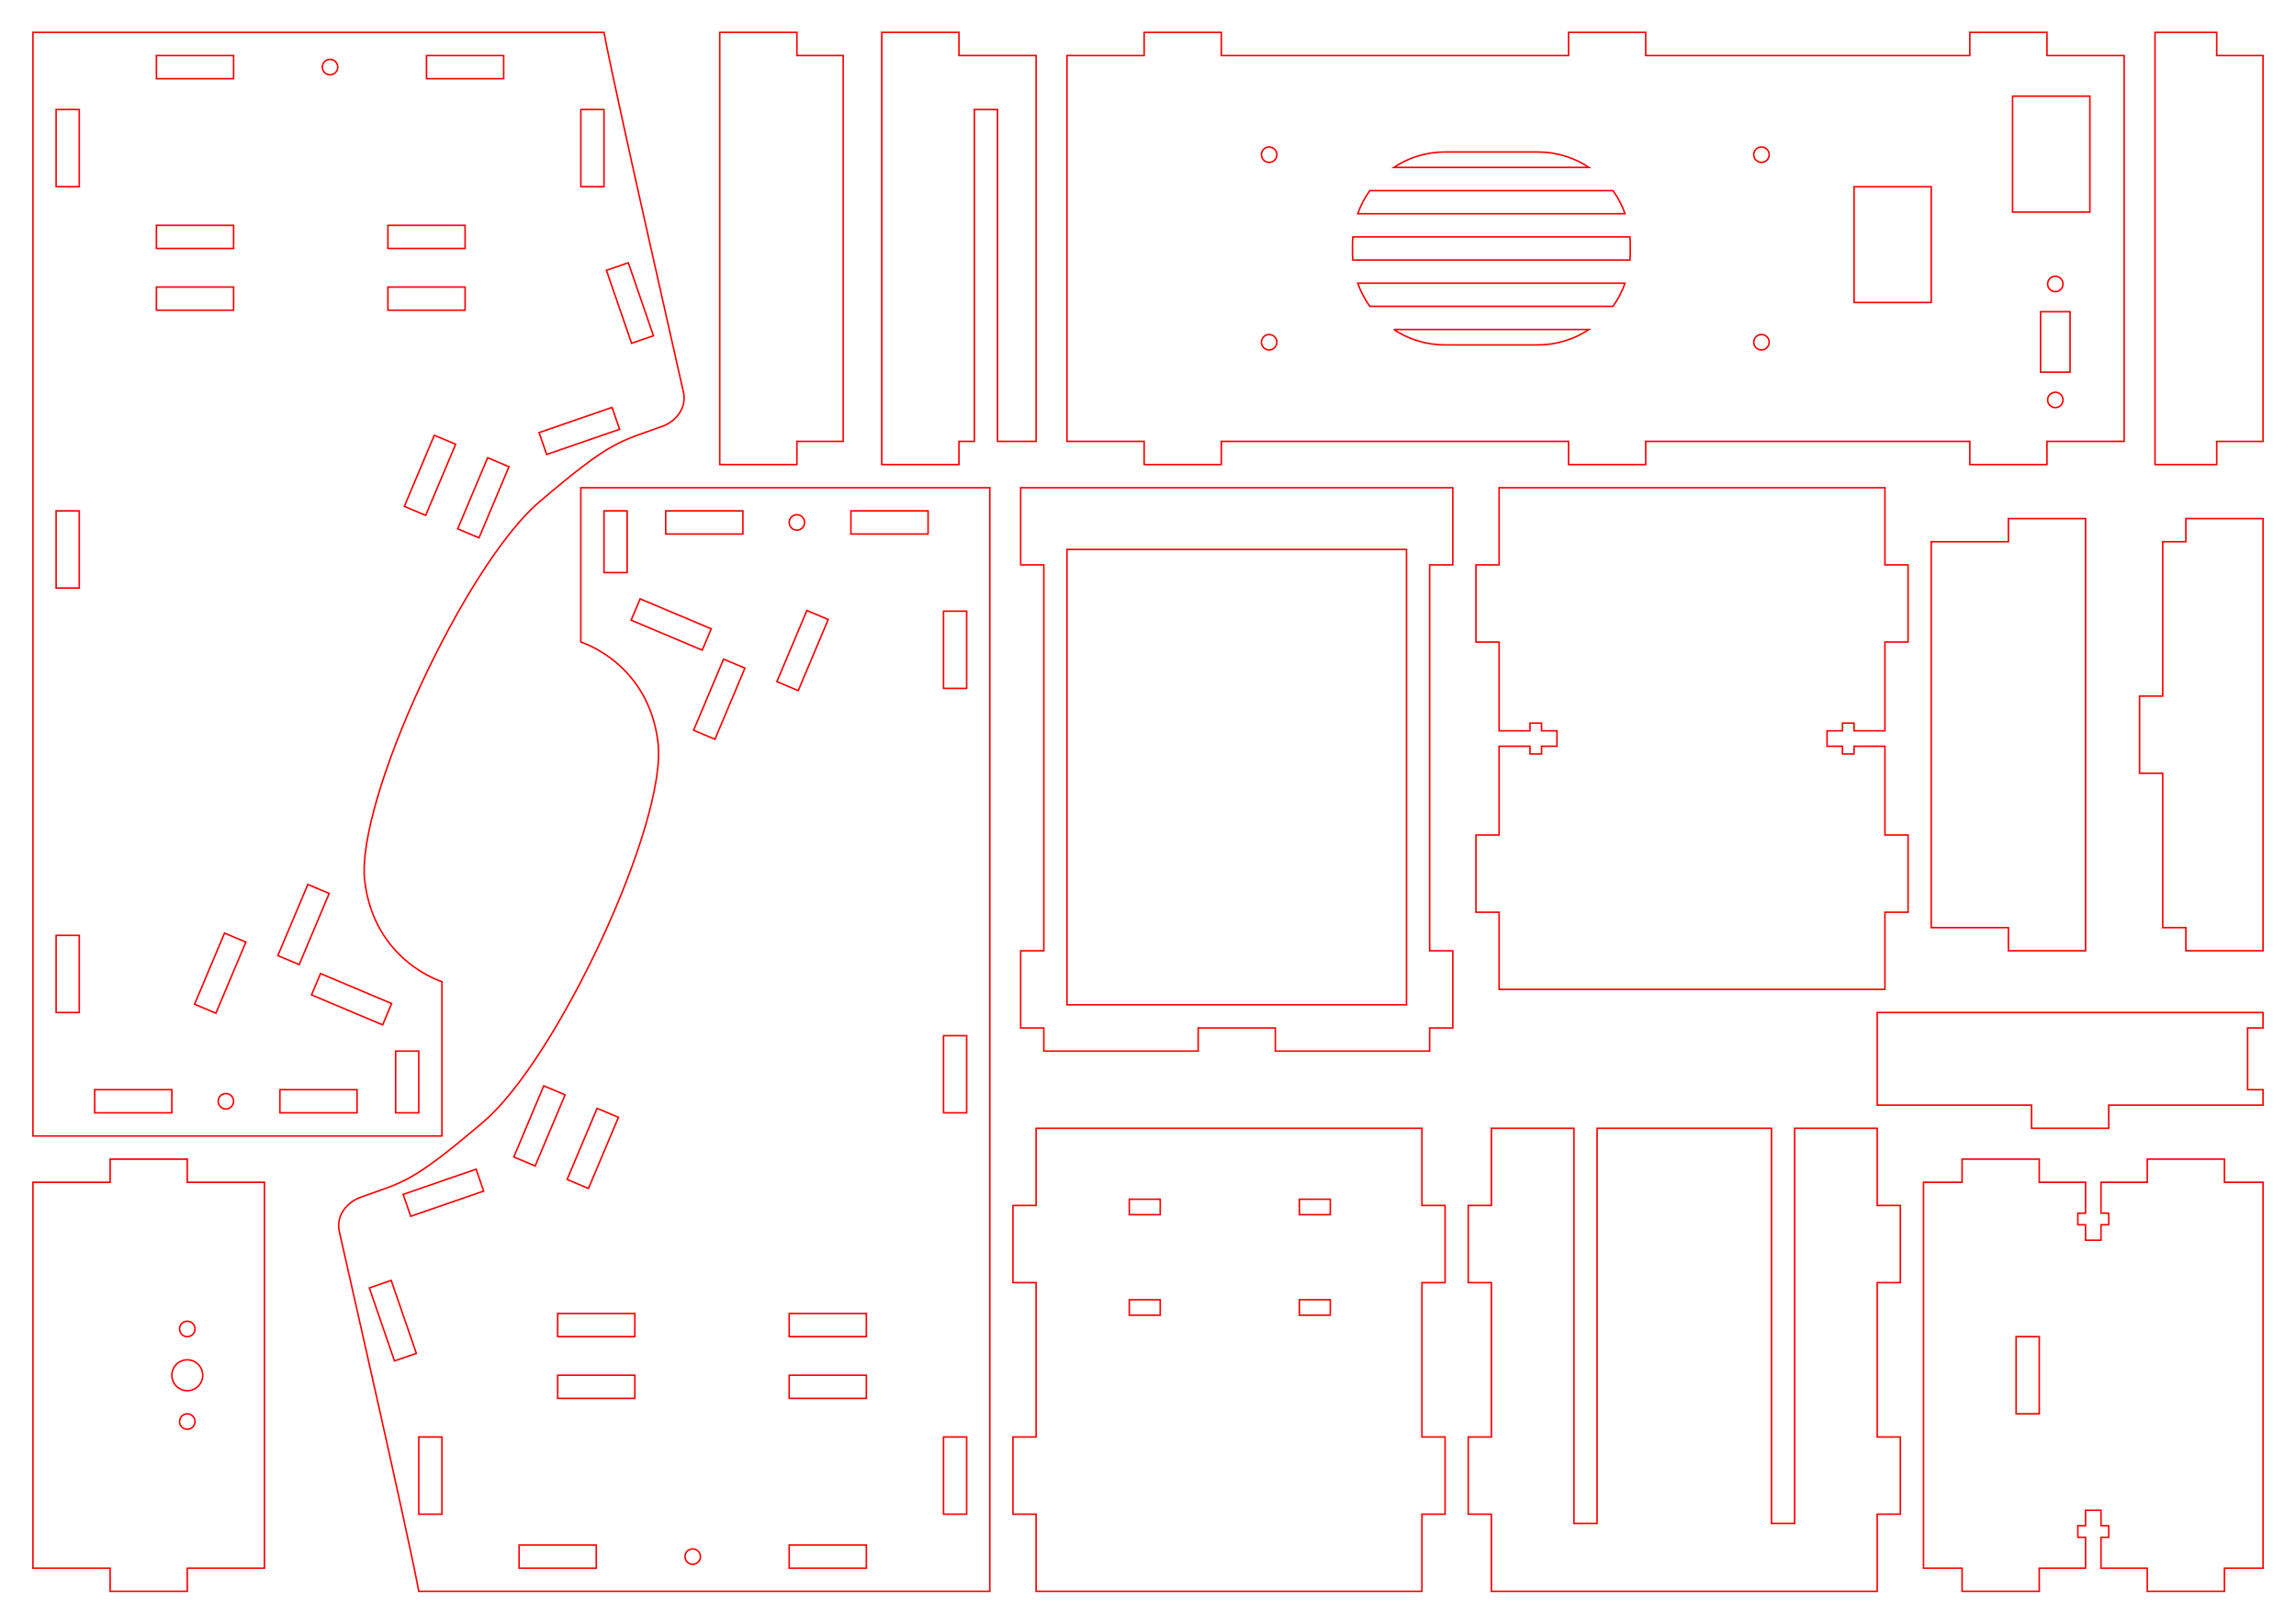
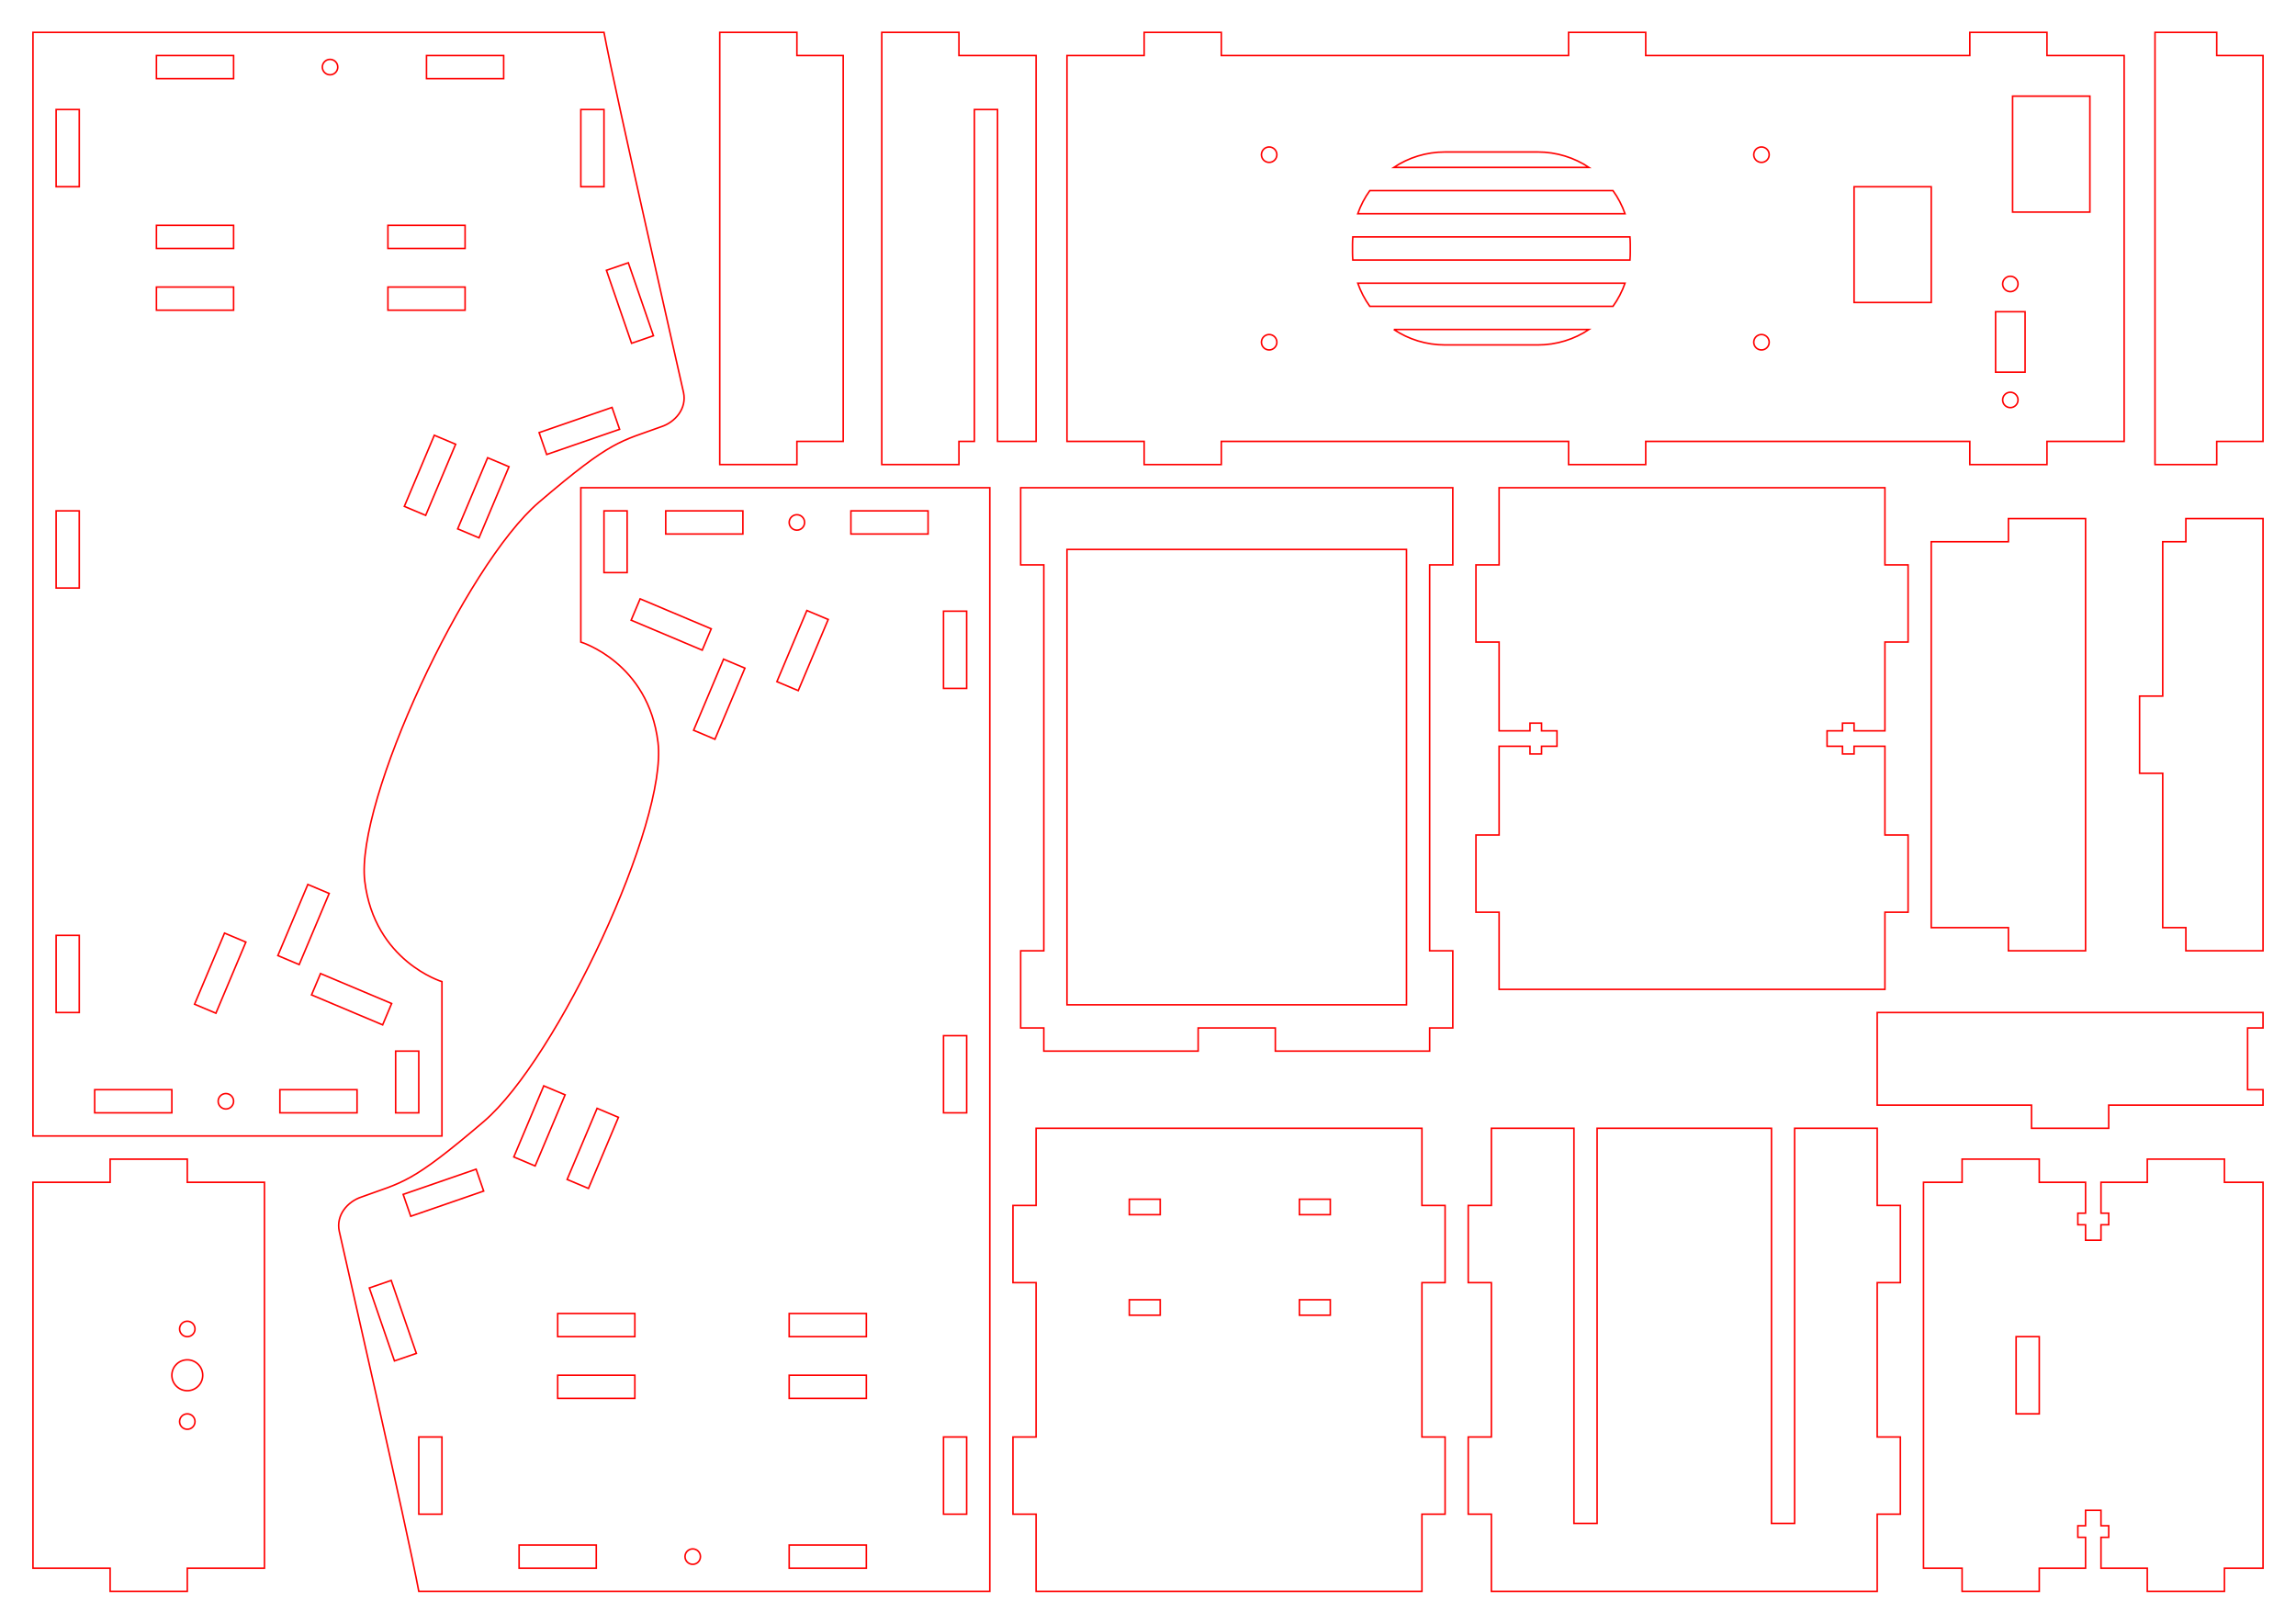
<svg xmlns="http://www.w3.org/2000/svg" width="297mm" height="210mm" viewBox="0 0 297 210" version="1.1" id="svg8">
  <defs id="defs2">
    <rect x="117" y="79" width="3" height="14" id="rect1177" />
  </defs>
  <g id="layer1">
    <path style="fill:none;stroke:#ff0000;stroke-width:0.2;stroke-linecap:butt;stroke-linejoin:miter;stroke-opacity:1;stroke-miterlimit:4;stroke-dasharray:none" d="M 278.761,60.082 V 4.185 h 7.985 v 2.995 h 5.989 v 49.909 h -5.989 v 2.995 z" id="path963" />
    <path id="rect1103" style="fill:none;stroke:#ff0000;stroke-width:0.2;stroke-miterlimit:4;stroke-dasharray:none;stroke-opacity:1" d="m 276.765,100.009 h 2.994 v 19.963 h 2.995 v 2.995 h 9.982 v -2.995 -49.909 -2.994 h -9.982 v 2.994 h -2.995 V 90.027 h -2.994 z" />
    <text xml:space="preserve" id="text1175" style="font-weight:bold;font-size:10.583px;line-height:1.25;font-family:sans-serif;-inkscape-font-specification:'sans-serif Bold';white-space:pre;shape-inside:url(#rect1177);display:inline;fill:none;stroke:#ff0000;stroke-width:0.2;stroke-miterlimit:4;stroke-dasharray:none;stroke-opacity:1" transform="matrix(0.9981707,0,0,0.9981707,0.2716579,0.1920814)" />
    <path id="rect1189" style="fill:none;fill-opacity:1;stroke:#ff0000;stroke-width:0.2;stroke-miterlimit:4;stroke-dasharray:none;stroke-opacity:1" d="m 184.933,135.943 v -2.994 h 2.995 v -9.982 h -2.995 V 73.059 h 2.995 v -9.982 h -2.995 -49.909 -2.994 v 9.982 h 2.994 v 49.909 h -2.994 v 9.982 h 2.994 v 2.994 h 19.964 v -2.994 h 9.982 v 2.994 z m -2.994,-5.989 h -43.919 V 71.062 h 43.919 z" />
    <path id="rect1296" style="fill:none;fill-opacity:1;stroke:#ff0000;stroke-width:0.2;stroke-miterlimit:4;stroke-dasharray:none;stroke-opacity:1" d="m 4.264,202.821 h 9.982 v 2.995 h 9.982 v -2.995 h 9.982 v -49.909 h -9.982 v -2.994 h -9.982 v 2.994 H 4.264 Z m 17.967,-24.932 a 1.996,1.996 0 0 1 0,-0.022 1.996,1.996 0 0 1 1.996,-1.996 1.996,1.996 0 0 1 1.996,1.996 1.996,1.996 0 0 1 -1.996,1.997 1.996,1.996 0 0 1 -1.996,-1.975 z m 0.998,5.98 a 0.998,0.998 0 0 1 0,-0.013 0.998,0.998 0 0 1 0.998,-0.998 0.998,0.998 0 0 1 0.998,0.998 0.998,0.998 0 0 1 -0.998,0.998 0.998,0.998 0 0 1 -0.998,-0.985 z m 0,-11.978 a 0.998,0.998 0 0 1 0,-0.013 0.998,0.998 0 0 1 0.998,-0.999 0.998,0.998 0 0 1 0.998,0.999 0.998,0.998 0 0 1 -0.998,0.998 0.998,0.998 0 0 1 -0.998,-0.985 z" />
    <path id="rect1335" style="fill:none;fill-opacity:1;stroke:#ff0000;stroke-width:0.2;stroke-miterlimit:4;stroke-dasharray:none;stroke-opacity:1" d="m 269.778,67.07 h -9.982 v 2.994 h -9.982 v 49.909 h 9.982 v 2.995 h 9.982 v -2.995 -49.909 z" />
-     <path id="rect1517" style="fill:none;fill-opacity:0.29;stroke:#ff0000;stroke-width:0.2;stroke-miterlimit:4;stroke-dasharray:none;stroke-opacity:1" d="m 148.001,4.185 v 2.995 h -9.981 V 57.088 h 9.981 v 2.995 h 9.982 v -2.995 h 44.918 v 2.995 h 9.981 v -2.995 h 41.923 v 2.995 h 9.982 v -2.995 h 9.982 V 7.179 h -9.982 V 4.185 h -9.98 V 7.179 H 212.882 V 4.185 h -9.981 V 7.179 H 157.983 V 4.185 Z m 112.338,8.249 h 10 v 15 h -10 z m -96.167,6.574 c 0.551,3.3e-5 0.998,0.447 0.998,0.998 -3e-5,0.551 -0.447,0.998 -0.998,0.998 -0.546,1.7e-5 -0.991,-0.439 -0.998,-0.985 -3e-5,-0.004 -3e-5,-0.009 0,-0.013 -2.4e-4,-0.551 0.447,-0.998 0.998,-0.998 z m 63.684,0 c 0.551,3.3e-5 0.998,0.447 0.998,0.998 -3e-5,0.551 -0.447,0.998 -0.998,0.998 -0.546,2.2e-5 -0.991,-0.439 -0.998,-0.985 -3e-5,-0.004 -3e-5,-0.009 0,-0.013 -2.4e-4,-0.551 0.447,-0.998 0.998,-0.998 z m -40.925,0.649 h 11.978 c 2.459,0 4.74,0.735 6.637,1.996 h -25.253 c 1.897,-1.262 4.178,-1.996 6.637,-1.996 z m 52.903,4.492 h 9.982 V 39.121 h -9.982 z m -62.64,0.499 h 31.451 c 0.653,0.911 1.183,1.916 1.562,2.995 h -34.576 c 0.379,-1.078 0.909,-2.084 1.562,-2.995 z m -2.198,5.989 h 35.846 c 0.027,0.329 0.044,0.661 0.044,0.998 v 0.998 c 0,0.336 -0.015,0.669 -0.041,0.998 h -35.851 c -0.027,-0.329 -0.041,-0.662 -0.041,-0.998 v -0.998 c 0,-0.337 0.017,-0.669 0.043,-0.998 z m 90.872,5.093 c 0.55,2.15e-4 0.995,0.446 0.995,0.995 7e-5,0.55 -0.445,0.995 -0.995,0.995 -0.55,7.2e-5 -0.995,-0.446 -0.995,-0.995 -7e-5,-0.55 0.446,-0.995 0.995,-0.995 z m -90.235,0.896 h 34.573 c -0.38,1.077 -0.907,2.084 -1.56,2.995 h -31.454 c -0.653,-0.91 -1.18,-1.917 -1.559,-2.995 z m 88.326,3.691 h 3.817 v 7.817 h -3.817 z m -83.666,2.298 h 25.253 c -1.898,1.261 -4.178,1.997 -6.637,1.997 h -11.978 c -2.459,0 -4.74,-0.735 -6.637,-1.997 z m -16.122,0.649 c 0.551,3.3e-5 0.998,0.447 0.998,0.998 -3e-5,0.551 -0.447,0.998 -0.998,0.998 -0.546,1.7e-5 -0.991,-0.439 -0.998,-0.985 -3e-5,-0.004 -3e-5,-0.009 0,-0.013 3e-5,-0.551 0.447,-0.998 0.998,-0.998 z m 63.684,0 c 0.551,3.3e-5 0.998,0.447 0.998,0.998 -3e-5,0.551 -0.447,0.998 -0.998,0.998 -0.546,2.2e-5 -0.991,-0.439 -0.998,-0.985 -3e-5,-0.004 -3e-5,-0.009 0,-0.013 3e-5,-0.551 0.447,-0.998 0.998,-0.998 z m 38.013,7.466 c 0.55,2.15e-4 0.995,0.446 0.995,0.995 -2.1e-4,0.549 -0.445,0.995 -0.995,0.995 -0.55,7.2e-5 -0.995,-0.445 -0.995,-0.995 -7e-5,-0.55 0.446,-0.995 0.995,-0.995 z" />
+     <path id="rect1517" style="fill:none;fill-opacity:0.29;stroke:#ff0000;stroke-width:0.2;stroke-miterlimit:4;stroke-dasharray:none;stroke-opacity:1" d="m 148.001,4.185 v 2.995 h -9.981 V 57.088 h 9.981 v 2.995 h 9.982 v -2.995 h 44.918 v 2.995 h 9.981 v -2.995 h 41.923 v 2.995 h 9.982 v -2.995 h 9.982 V 7.179 h -9.982 V 4.185 h -9.98 V 7.179 H 212.882 V 4.185 h -9.981 V 7.179 H 157.983 V 4.185 Z m 112.338,8.249 h 10 v 15 h -10 z m -96.167,6.574 c 0.551,3.3e-5 0.998,0.447 0.998,0.998 -3e-5,0.551 -0.447,0.998 -0.998,0.998 -0.546,1.7e-5 -0.991,-0.439 -0.998,-0.985 -3e-5,-0.004 -3e-5,-0.009 0,-0.013 -2.4e-4,-0.551 0.447,-0.998 0.998,-0.998 z m 63.684,0 c 0.551,3.3e-5 0.998,0.447 0.998,0.998 -3e-5,0.551 -0.447,0.998 -0.998,0.998 -0.546,2.2e-5 -0.991,-0.439 -0.998,-0.985 -3e-5,-0.004 -3e-5,-0.009 0,-0.013 -2.4e-4,-0.551 0.447,-0.998 0.998,-0.998 z m -40.925,0.649 h 11.978 c 2.459,0 4.74,0.735 6.637,1.996 h -25.253 c 1.897,-1.262 4.178,-1.996 6.637,-1.996 z m 52.903,4.492 h 9.982 V 39.121 h -9.982 z m -62.64,0.499 h 31.451 c 0.653,0.911 1.183,1.916 1.562,2.995 h -34.576 c 0.379,-1.078 0.909,-2.084 1.562,-2.995 z m -2.198,5.989 h 35.846 c 0.027,0.329 0.044,0.661 0.044,0.998 v 0.998 c 0,0.336 -0.015,0.669 -0.041,0.998 h -35.851 c -0.027,-0.329 -0.041,-0.662 -0.041,-0.998 v -0.998 c 0,-0.337 0.017,-0.669 0.043,-0.998 z m 85.052,5.093 c 0.55,2.15e-4 0.995,0.446 0.995,0.995 7e-5,0.55 -0.445,0.995 -0.995,0.995 -0.55,7.2e-5 -0.995,-0.446 -0.995,-0.995 -7e-5,-0.55 0.446,-0.995 0.995,-0.995 z m -84.414,0.896 h 34.573 c -0.38,1.077 -0.907,2.084 -1.56,2.995 h -31.454 c -0.653,-0.91 -1.18,-1.917 -1.559,-2.995 z m 82.505,3.691 h 3.817 v 7.817 h -3.817 z m -77.845,2.298 h 25.253 c -1.898,1.261 -4.178,1.997 -6.637,1.997 h -11.978 c -2.459,0 -4.74,-0.735 -6.637,-1.997 z m -16.122,0.649 c 0.551,3.3e-5 0.998,0.447 0.998,0.998 -3e-5,0.551 -0.447,0.998 -0.998,0.998 -0.546,1.7e-5 -0.991,-0.439 -0.998,-0.985 -3e-5,-0.004 -3e-5,-0.009 0,-0.013 3e-5,-0.551 0.447,-0.998 0.998,-0.998 z m 63.684,0 c 0.551,3.3e-5 0.998,0.447 0.998,0.998 -3e-5,0.551 -0.447,0.998 -0.998,0.998 -0.546,2.2e-5 -0.991,-0.439 -0.998,-0.985 -3e-5,-0.004 -3e-5,-0.009 0,-0.013 3e-5,-0.551 0.447,-0.998 0.998,-0.998 z m 32.192,7.466 c 0.55,2.15e-4 0.995,0.446 0.995,0.995 -2.1e-4,0.549 -0.445,0.995 -0.995,0.995 -0.55,7.2e-5 -0.995,-0.445 -0.995,-0.995 -7e-5,-0.55 0.446,-0.995 0.995,-0.995 z" />
    <path id="rect1874" style="fill:none;fill-opacity:0.29;stroke:#ff0000;stroke-width:0.2;stroke-miterlimit:4;stroke-dasharray:none;stroke-opacity:1" d="m 272.772,145.925 v -2.994 h 19.963 v -1.997 h -1.996 l -1.7e-4,-7.985 h 1.996 v -1.996 h -49.909 l -1e-5,11.978 h 19.963 v 2.994 z" />
    <path id="rect1908" style="fill:none;fill-opacity:0.29;stroke:#ff0000;stroke-width:0.2;stroke-miterlimit:4;stroke-dasharray:none;stroke-opacity:1" d="m 114.063,60.082 h 9.982 v -2.994 h 1.996 V 14.166 h 2.995 v 42.921 h 4.991 V 7.179 h -9.982 V 4.185 h -9.982 V 7.179 57.088 Z" />
    <path id="rect1943" style="fill:none;fill-opacity:0.29;stroke:#ff0000;stroke-width:0.2;stroke-miterlimit:4;stroke-dasharray:none;stroke-opacity:1" d="m 93.102,60.082 h 9.982 v -2.994 h 5.989 V 7.179 h -5.989 V 4.185 H 93.102 V 7.179 57.088 Z" />
    <path id="rect1984" style="fill:none;fill-opacity:0.29;stroke:#ff0000;stroke-width:0.2;stroke-miterlimit:4;stroke-dasharray:none;stroke-opacity:1" d="M 134.026 145.925 L 134.026 155.907 L 131.032 155.907 L 131.032 165.889 L 134.026 165.889 L 134.026 185.852 L 131.032 185.852 L 131.032 195.834 L 134.026 195.834 L 134.026 205.815 L 183.935 205.815 L 183.935 195.834 L 186.93 195.834 L 186.93 185.852 L 183.935 185.852 L 183.935 165.889 L 186.93 165.889 L 186.93 155.907 L 183.935 155.907 L 183.935 145.925 L 134.026 145.925 z M 146.081 155.1 L 150.081 155.1 L 150.081 157.1 L 146.081 157.1 L 146.081 155.1 z M 168.081 155.1 L 172.081 155.1 L 172.081 157.1 L 168.081 157.1 L 168.081 155.1 z M 146.081 168.1 L 150.081 168.1 L 150.081 170.1 L 146.081 170.1 L 146.081 168.1 z M 168.081 168.1 L 172.081 168.1 L 172.081 170.1 L 168.081 170.1 L 168.081 168.1 z " />
    <path id="rect1984-1" style="fill:none;fill-opacity:0.29;stroke:#ff0000;stroke-width:0.2;stroke-miterlimit:4;stroke-dasharray:none;stroke-opacity:1" d="m 242.827,205.815 v -9.982 h 2.995 v -9.982 h -2.995 v -19.963 h 2.995 v -9.982 h -2.995 v -9.982 h -10.681 v 51.106 h -2.995 v -51.106 h -22.558 v 51.106 h -2.995 v -51.106 h -10.68 v 9.982 h -2.994 v 9.982 h 2.994 v 19.963 h -2.994 v 9.982 h 2.994 v 9.982 z" />
    <path id="path1335-5" style="fill:none;fill-opacity:1;stroke:#ff0000;stroke-width:0.2;stroke-linecap:butt;stroke-linejoin:miter;stroke-miterlimit:4;stroke-dasharray:none;stroke-opacity:1" d="M 4.264,4.185 V 146.923 H 57.168 v -19.963 c 0,0 -8.727,-2.638 -9.982,-12.976 -1.255,-10.339 13.003,-40.891 22.537,-49.035 9.534,-8.144 10.43,-7.782 15.822,-9.762 1.775,-0.577 3.326,-2.335 2.87,-4.435 C 87.959,48.651 79.606,12.12 78.129,4.185 Z M 20.235,7.179 h 9.982 v 2.994 h -9.982 z m 34.936,0 h 9.982 v 2.994 h -9.982 z m -12.477,0.499 A 0.998,0.998 0 0 1 43.692,8.677 0.998,0.998 0 0 1 42.694,9.675 0.998,0.998 0 0 1 41.696,8.677 0.998,0.998 0 0 1 42.694,7.678 Z M 7.259,14.166 h 2.994 v 9.982 H 7.259 Z m 67.876,0 h 2.994 v 9.982 H 75.135 Z M 20.235,29.139 h 9.982 v 2.994 h -9.982 z m 29.945,0 h 9.982 v 2.994 h -9.982 z m 31.096,4.847 3.251,9.437 -2.831,0.975 -3.251,-9.438 z m -61.041,3.139 h 9.982 v 2.994 h -9.982 z m 29.945,0 h 9.982 v 2.994 h -9.982 z m 28.991,15.568 0.978,2.83 -9.435,3.259 -0.977,-2.83 z m -22.991,3.6 2.76,1.163 -3.876,9.198 -2.76,-1.163 z m 6.899,2.908 2.76,1.163 -3.876,9.198 -2.76,-1.163 z m -55.821,6.871 h 2.994 v 9.982 H 7.259 Z m 32.562,48.319 2.76,1.163 -3.877,9.198 -2.76,-1.163 z m -10.776,6.29 2.76,1.163 -3.876,9.199 -2.76,-1.163 z m -21.786,0.29 h 2.994 v 9.982 H 7.259 Z m 34.204,4.943 9.198,3.876 -1.163,2.76 -9.198,-3.876 z m 9.715,10.03 h 2.994 v 7.985 H 51.178 Z M 12.249,140.934 h 9.982 v 2.995 H 12.249 Z m 23.956,0 h 9.982 v 2.995 h -9.982 z m -6.987,0.499 a 0.998,0.998 0 0 1 0.999,0.998 0.998,0.998 0 0 1 -0.999,0.998 0.998,0.998 0 0 1 -0.998,-0.998 0.998,0.998 0 0 1 0.998,-0.998 z" />
    <path id="path1335-5-3" style="fill:none;fill-opacity:1;stroke:#ff0000;stroke-width:0.2;stroke-linecap:butt;stroke-linejoin:miter;stroke-miterlimit:4;stroke-dasharray:none;stroke-opacity:1" d="M 128.038,205.815 V 63.077 H 75.134 v 19.963 c 0,0 8.727,2.638 9.982,12.976 1.255,10.339 -13.003,40.891 -22.537,49.035 -9.534,8.144 -10.43,7.782 -15.822,9.762 -1.775,0.577 -3.326,2.335 -2.87,4.435 0.456,2.1 8.809,38.63 10.286,46.566 z m -15.971,-2.995 h -9.982 v -2.994 h 9.982 z m -34.936,0 h -9.982 v -2.994 h 9.982 z m 12.477,-0.499 a 0.998,0.998 0 0 1 -0.998,-0.999 0.998,0.998 0 0 1 0.998,-0.998 0.998,0.998 0 0 1 0.999,0.998 0.998,0.998 0 0 1 -0.999,0.999 z m 35.435,-6.488 h -2.994 v -9.982 h 2.994 z m -67.876,0 h -2.994 v -9.982 h 2.994 z m 54.9,-14.973 h -9.982 v -2.994 h 9.982 z m -29.945,0 h -9.982 v -2.994 h 9.982 z m -31.096,-4.847 -3.251,-9.437 2.831,-0.975 3.251,9.438 z m 61.041,-3.139 h -9.982 v -2.994 h 9.982 z m -29.945,0 h -9.982 v -2.994 h 9.982 z m -28.991,-15.568 -0.978,-2.83 9.435,-3.259 0.977,2.83 z m 22.991,-3.6 -2.76,-1.163 3.876,-9.198 2.76,1.163 z m -6.899,-2.908 -2.76,-1.163 3.876,-9.198 2.76,1.163 z m 55.821,-6.871 h -2.994 v -9.982 h 2.994 z M 92.481,95.61 89.721,94.447 l 3.877,-9.198 2.76,1.163 z m 10.776,-6.29 -2.76,-1.163 3.876,-9.199 2.76,1.163 z m 21.786,-0.29 h -2.994 v -9.982 h 2.994 z m -34.204,-4.943 -9.198,-3.876 1.163,-2.76 9.198,3.876 z M 81.123,74.056 h -2.994 v -7.985 h 2.994 z m 38.929,-4.991 h -9.982 v -2.995 h 9.982 z m -23.956,0 h -9.982 v -2.995 h 9.982 z m 6.987,-0.499 a 0.998,0.998 0 0 1 -0.999,-0.998 0.998,0.998 0 0 1 0.999,-0.998 0.998,0.998 0 0 1 0.998,0.998 0.998,0.998 0 0 1 -0.998,0.998 z" />
    <path id="rect976-6" style="fill:none;fill-opacity:1;stroke:#ff0000;stroke-width:0.2;stroke-miterlimit:4;stroke-dasharray:none;stroke-opacity:1" d="m 248.816,202.82 h 4.991 v 2.995 h 9.982 v -2.995 h 5.989 v -3.992 h -0.998 v -1.497 h 0.998 l 3e-5,-1.996 h 1.996 l 3.6e-4,1.996 h 0.998 v 1.497 h -0.998 v 3.992 h 5.989 v 2.995 h 9.982 v -2.995 h 4.991 v -49.909 h -4.991 v -2.994 h -9.982 v 2.994 h -5.989 v 3.993 h 0.998 v 1.497 h -0.998 l -3.6e-4,1.996 h -1.996 l -3e-5,-1.996 h -0.998 v -1.497 h 0.998 v -3.993 h -5.989 v -2.994 h -9.982 v 2.994 h -4.991 z m 11.978,-19.963 v -9.982 h 2.995 v 9.982 z" />
    <path id="rect1397-7" style="fill:none;fill-opacity:1;stroke:#ff0000;stroke-width:0.2;stroke-miterlimit:4;stroke-dasharray:none;stroke-opacity:1" d="m 193.917,63.077 v 9.982 h -2.994 v 9.982 h 2.994 v 11.48 h 3.993 v -0.998 h 1.497 v 0.998 l 1.996,-3.99e-4 v 1.996 l -1.996,2.79e-4 v 0.998 h -1.497 v -0.998 h -3.993 v 11.479 h -2.994 v 9.982 h 2.994 v 9.982 h 49.909 v -9.982 h 2.995 v -9.982 h -2.995 V 96.516 h -3.992 v 0.998 h -1.497 v -0.998 l -1.996,-2.79e-4 v -1.996 l 1.996,3.99e-4 v -0.998 h 1.497 v 0.998 h 3.992 V 83.04 h 2.995 v -9.982 h -2.995 v -9.982 z" />
  </g>
</svg>
